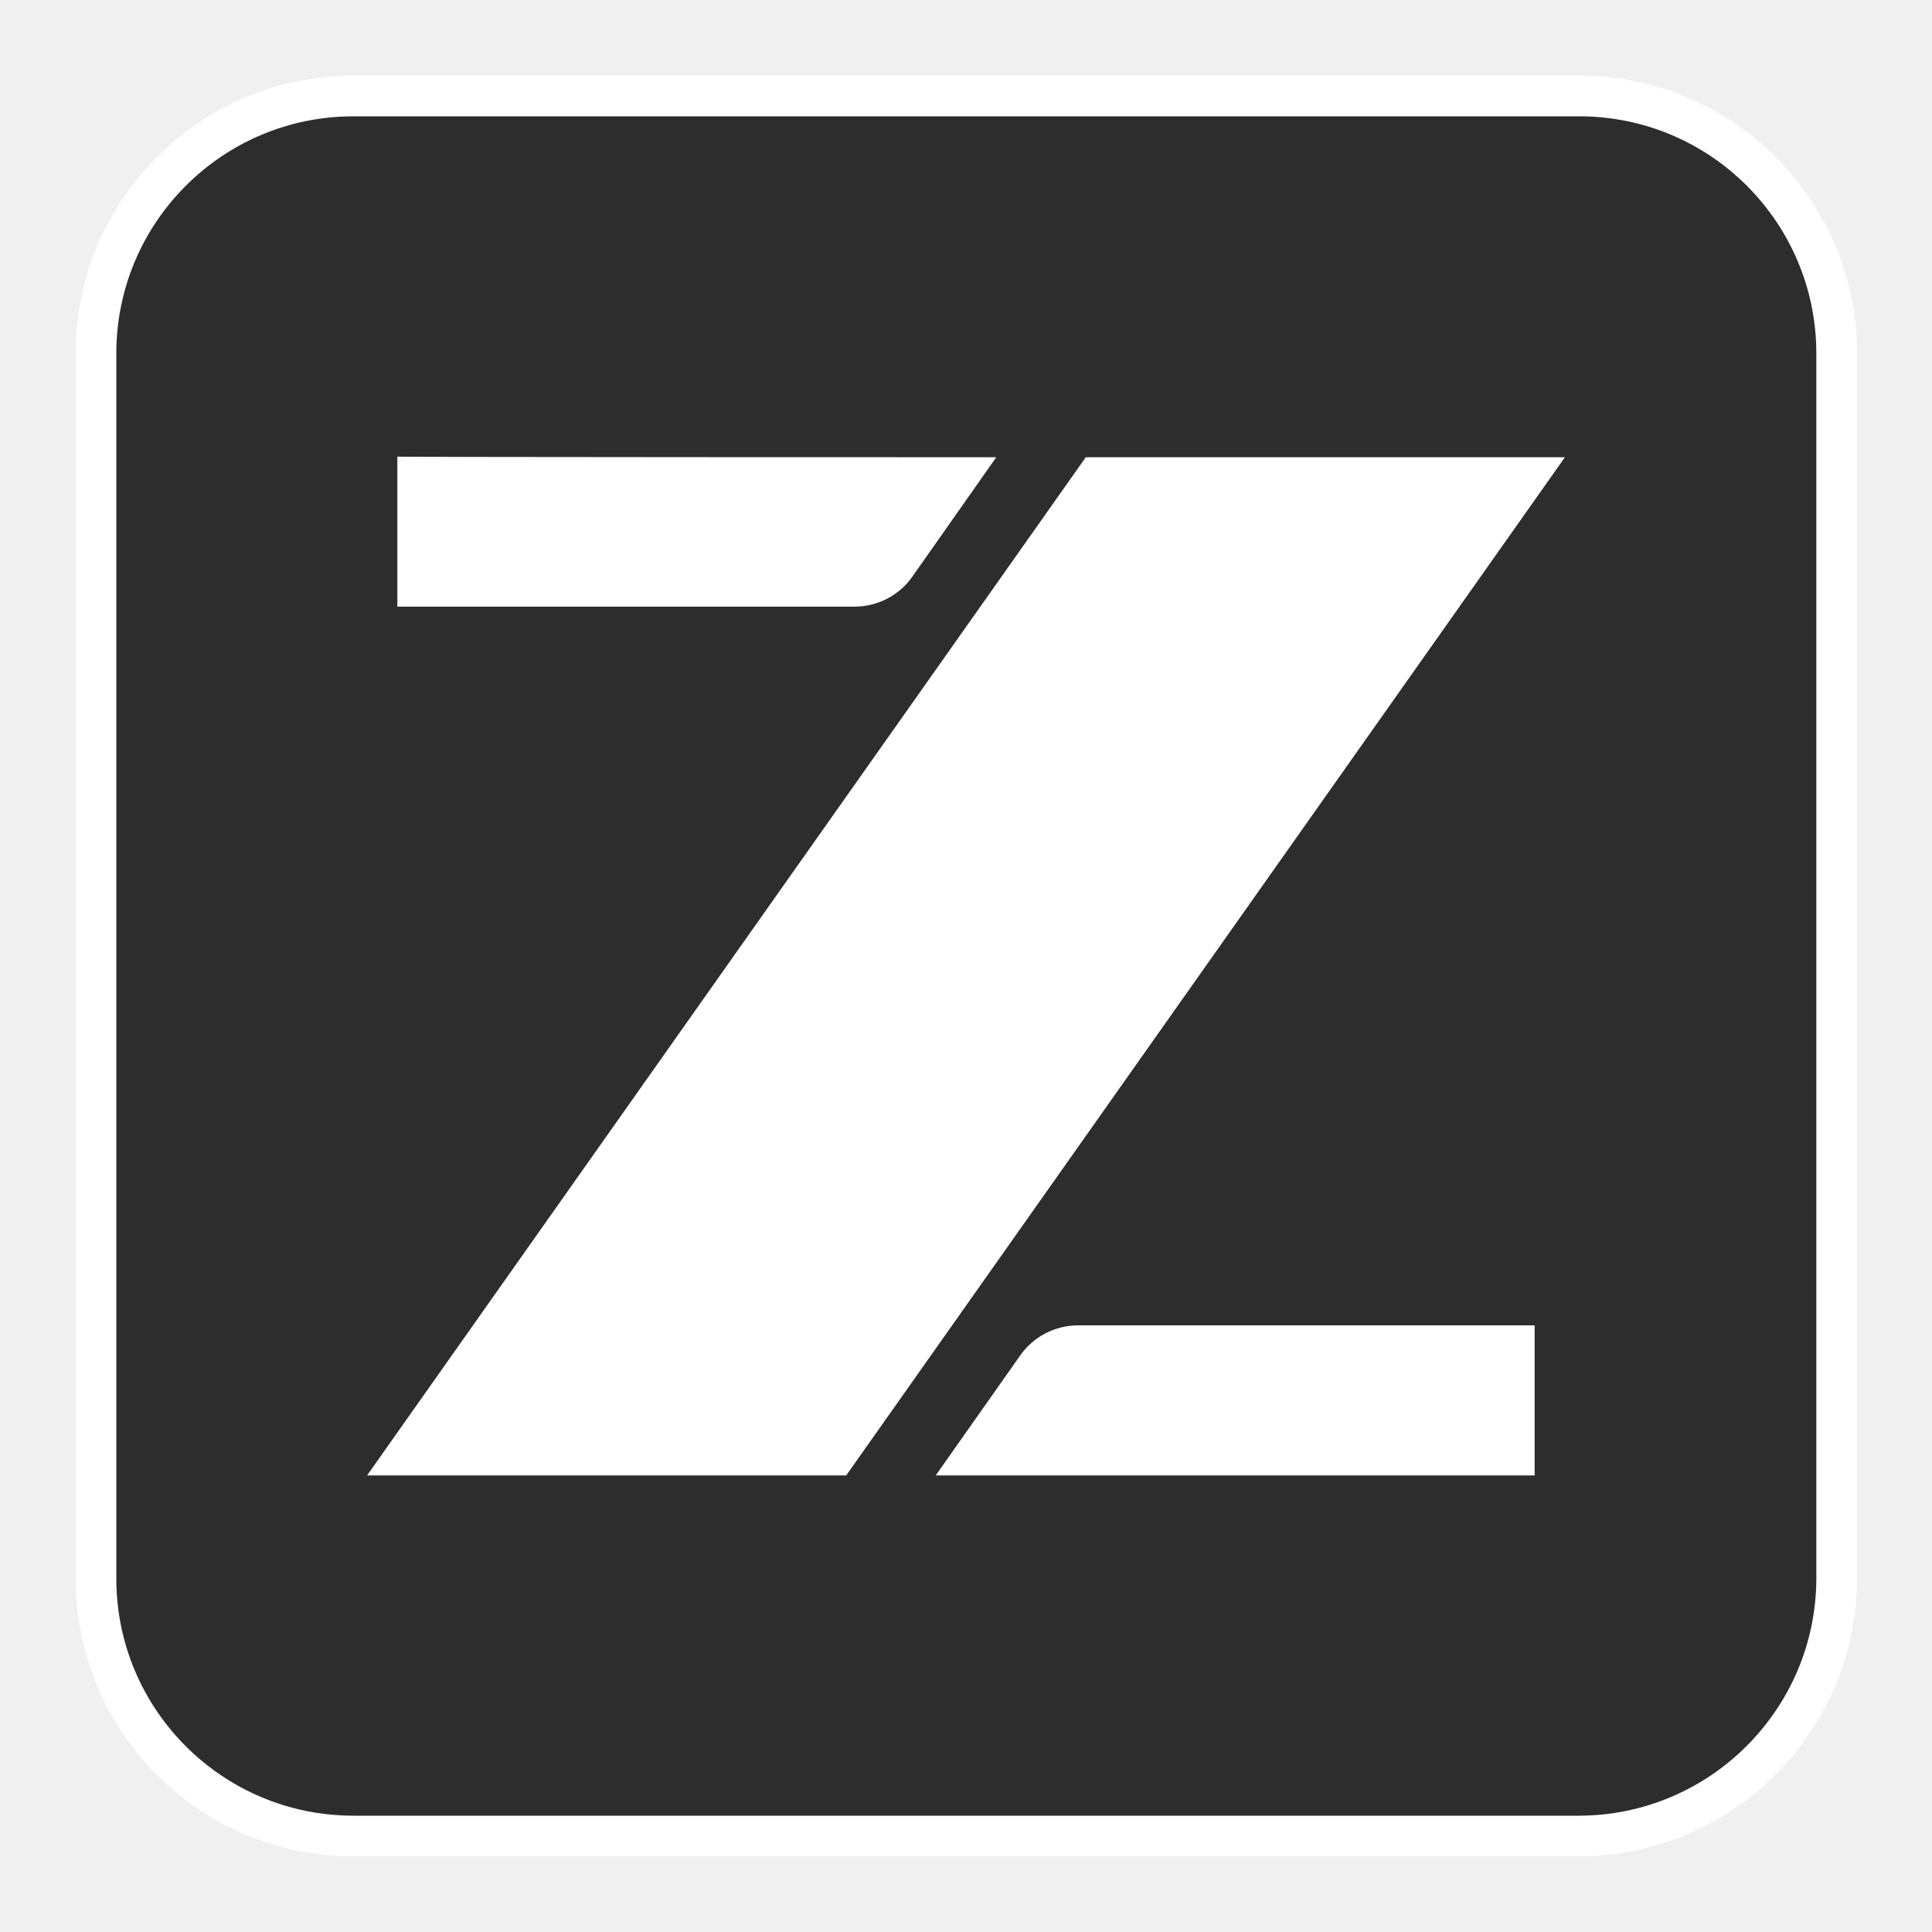
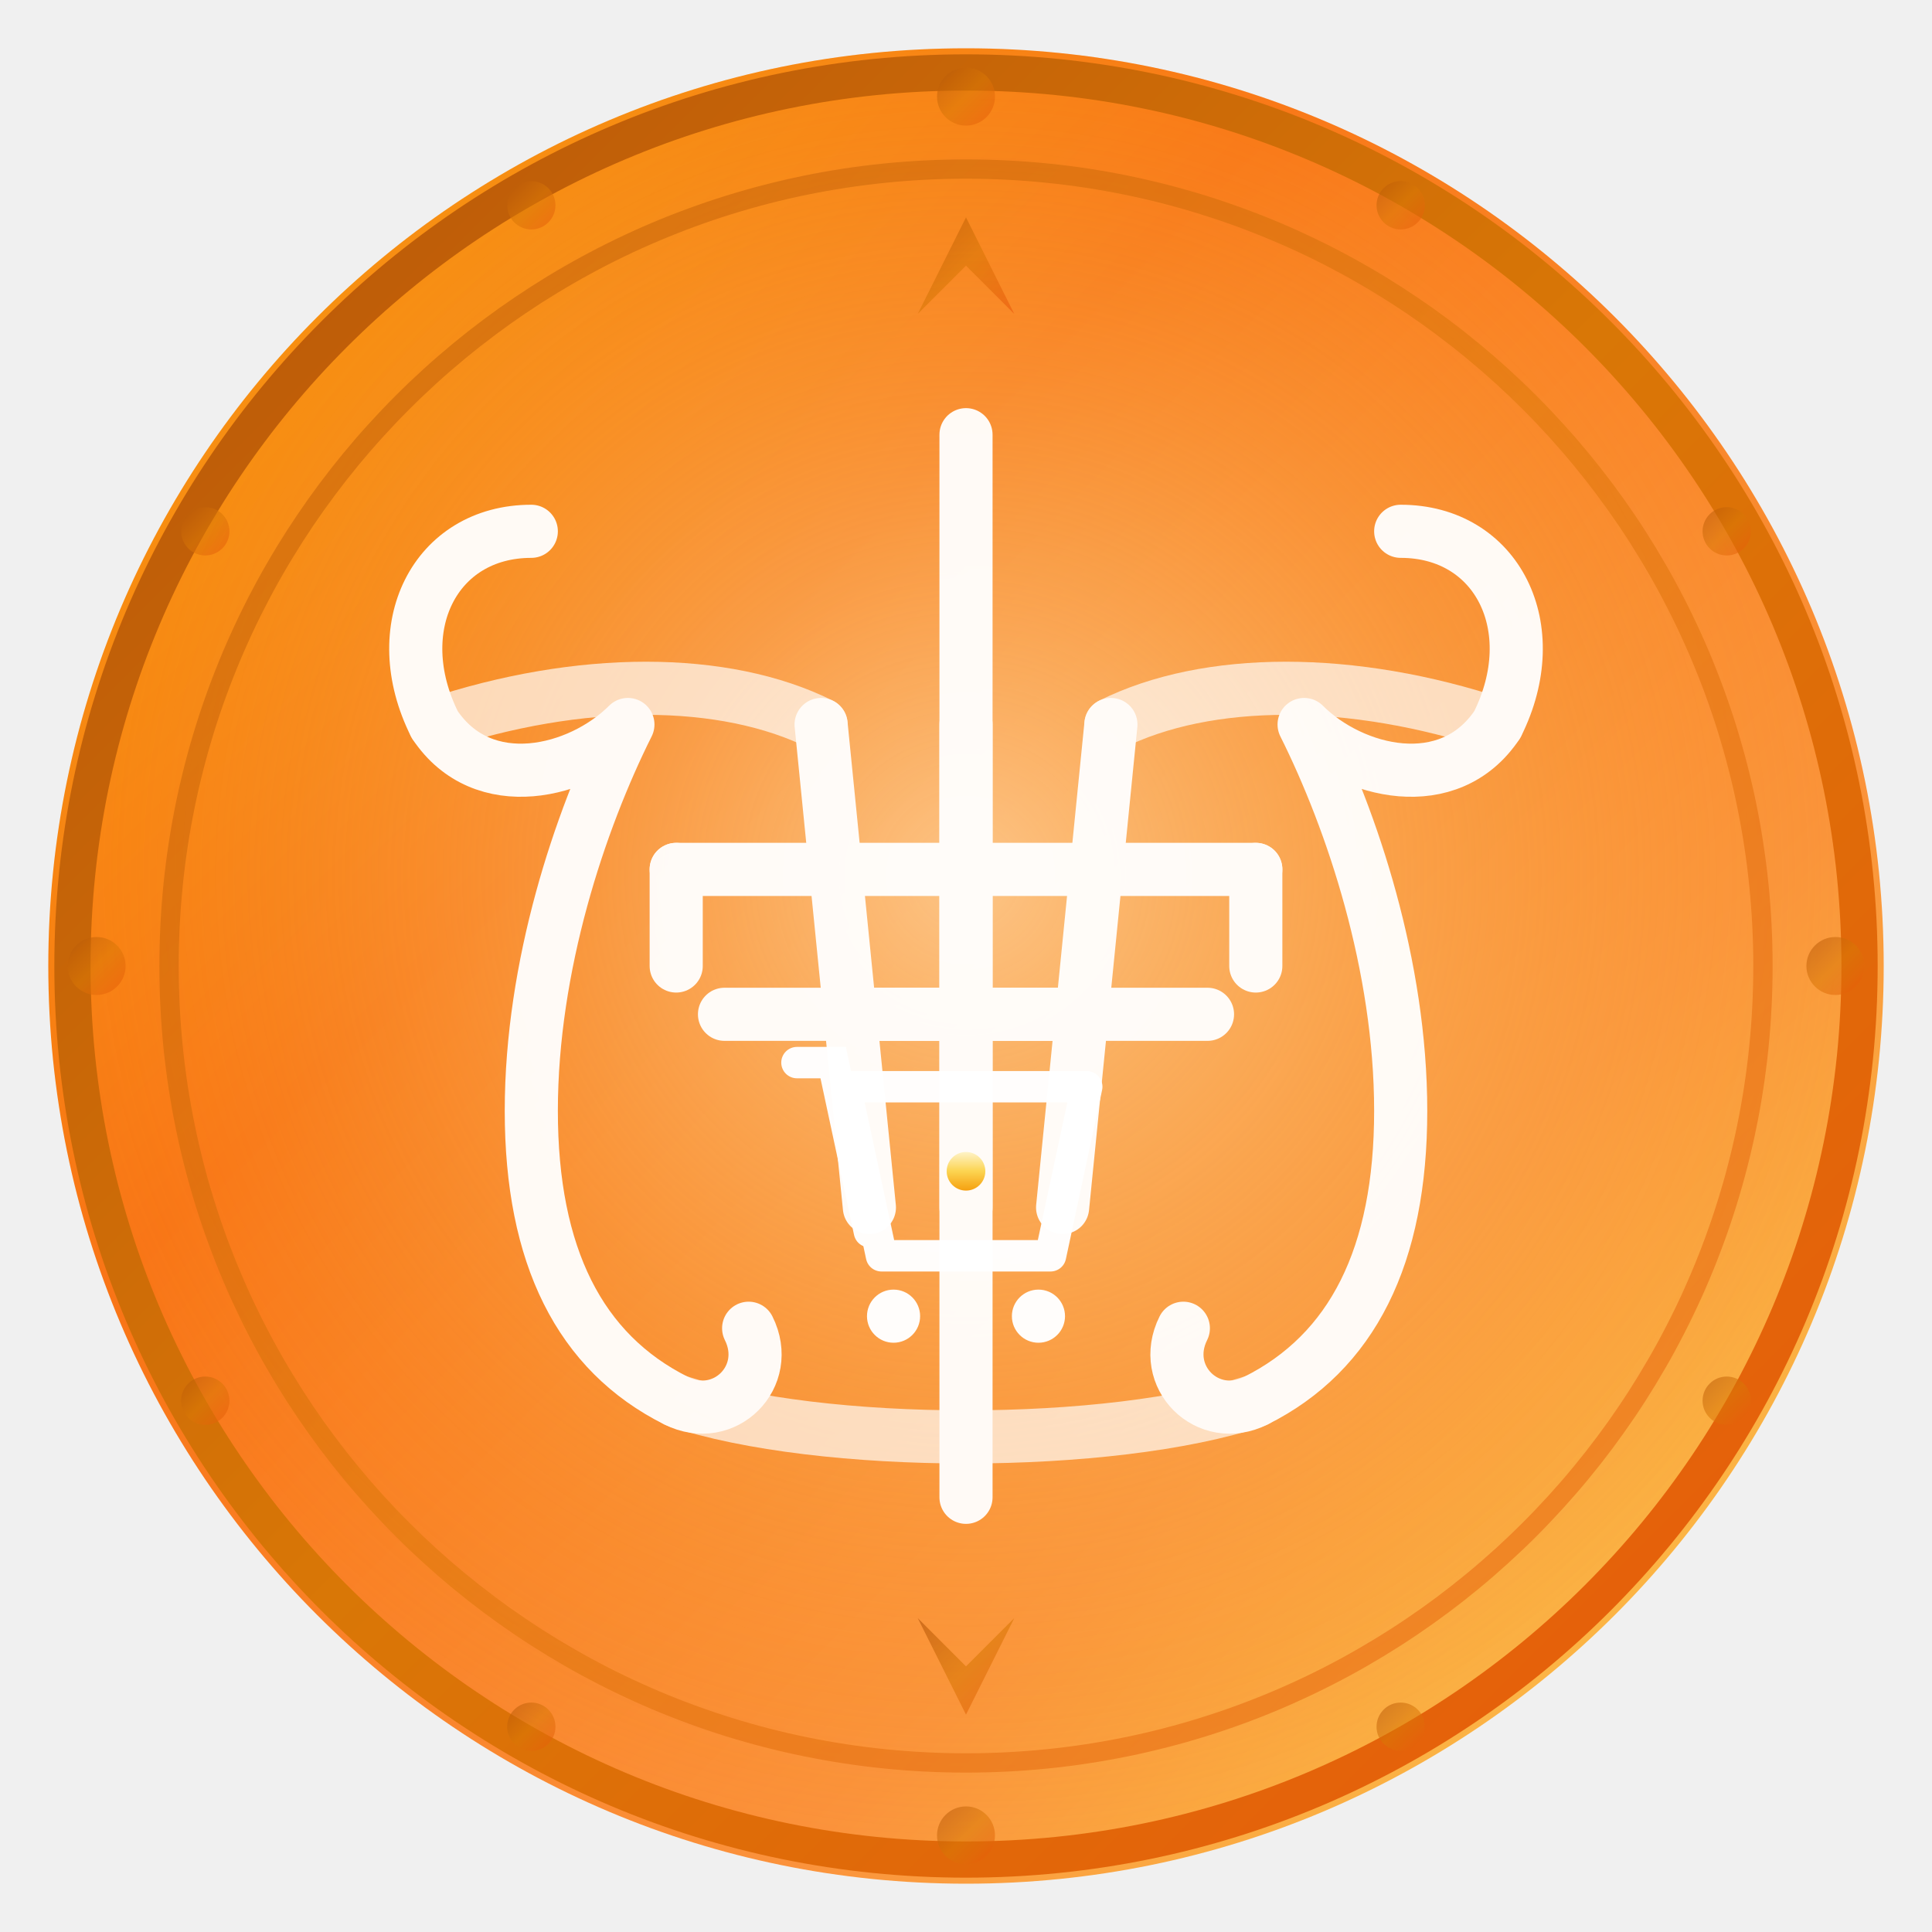
- <svg xmlns="http://www.w3.org/2000/svg" version="1.1" x="0px" y="0px" viewBox="0 0 30 30" style="enable-background:new 0 0 30 30;" xml:space="preserve">
+ <svg xmlns="http://www.w3.org/2000/svg" version="1.1" viewBox="0 0 80 80" width="80" height="80">
  <defs>
-     <style type="text/css">
-     .st194{fill:#2D2D2D;stroke:#FFFFFF;stroke-width:0.632;stroke-miterlimit:10;}
-     .st23{fill:#FFFFFF;}
- 
-     .z-breathe {
-       animation: breathe 2.5s ease-in-out infinite;
-     }
- 
-     @keyframes breathe {
-       0%, 100% { opacity: 0.7; }
-       50% { opacity: 1; }
-     }
-   </style>
+     <linearGradient id="rafaabGold" x1="0%" y1="0%" x2="100%" y2="100%">
+       <stop offset="0%" stop-color="#F59E0B" />
+       <stop offset="35%" stop-color="#F97316" />
+       <stop offset="70%" stop-color="#FB923C" />
+       <stop offset="100%" stop-color="#FCD34D" />
+     </linearGradient>
+     <linearGradient id="rafaabGoldDark" x1="0%" y1="0%" x2="100%" y2="100%">
+       <stop offset="0%" stop-color="#B45309" />
+       <stop offset="50%" stop-color="#D97706" />
+       <stop offset="100%" stop-color="#EA580C" />
+     </linearGradient>
+     <linearGradient id="rafaabGoldLight" x1="0%" y1="0%" x2="0%" y2="100%">
+       <stop offset="0%" stop-color="#FEF3C7" />
+       <stop offset="50%" stop-color="#FCD34D" />
+       <stop offset="100%" stop-color="#F59E0B" />
+     </linearGradient>
+     <radialGradient id="rafaabGlow" cx="50%" cy="45%" r="55%">
+       <stop offset="0%" stop-color="#FEF3C7" stop-opacity="0.6" />
+       <stop offset="100%" stop-color="#F59E0B" stop-opacity="0" />
+     </radialGradient>
+     <style>
+       .rafaab-breathe {
+         animation: rafaab-breathe 3s ease-in-out infinite;
+         transform-origin: center;
+       }
+       @keyframes rafaab-breathe {
+         0%, 100% { opacity: 0.82; }
+         50% { opacity: 1; }
+       }
+       .rafaab-shimmer {
+         animation: rafaab-shimmer 4s ease-in-out infinite;
+       }
+       @keyframes rafaab-shimmer {
+         0%, 100% { opacity: 0.7; }
+         50% { opacity: 1; }
+       }
+     </style>
  </defs>
-   <g>
-     <path class="st194" d="M24.51,28.51H5.49c-2.21,0-4-1.79-4-4V5.49c0-2.21,1.79-4,4-4h19.03c2.21,0,4,1.79,4,4v19.03     C28.51,26.72,26.72,28.51,24.51,28.51z" />
-     <g class="z-breathe">
-       <path class="st23" d="M15.47,7.1l-1.3,1.85c-0.2,0.29-0.54,0.47-0.9,0.47h-7.1V7.09C6.16,7.1,15.47,7.1,15.47,7.1z" />
-       <polygon class="st23" points="24.3,7.1 13.14,22.91 5.7,22.91 16.86,7.1" />
-       <path class="st23" d="M14.53,22.91l1.31-1.86c0.2-0.29,0.54-0.47,0.9-0.47h7.09v2.33H14.53z" />
+   <g class="rafaab-breathe">
+     <circle cx="40" cy="40" r="38" fill="url(#rafaabGold)" />
+     <circle cx="40" cy="40" r="38" fill="url(#rafaabGlow)" />
+     <circle cx="40" cy="40" r="37" fill="none" stroke="url(#rafaabGoldDark)" stroke-width="1.5" />
+     <g fill="url(#rafaabGoldDark)" opacity="0.55">
+       <circle cx="40" cy="4" r="1.2" />
+       <circle cx="58" cy="8.5" r="1" />
+       <circle cx="71.5" cy="22" r="1" />
+       <circle cx="76" cy="40" r="1.2" />
+       <circle cx="71.5" cy="58" r="1" />
+       <circle cx="58" cy="71.5" r="1" />
+       <circle cx="40" cy="76" r="1.2" />
+       <circle cx="22" cy="71.5" r="1" />
+       <circle cx="8.5" cy="58" r="1" />
+       <circle cx="4" cy="40" r="1.2" />
+       <circle cx="8.5" cy="22" r="1" />
+       <circle cx="22" cy="8.5" r="1" />
    </g>
+     <circle cx="40" cy="40" r="33" fill="none" stroke="url(#rafaabGoldDark)" stroke-width="0.8" opacity="0.5" />
+   </g>
+   <g class="rafaab-shimmer" fill="none" stroke="#FFFFFF" stroke-width="2.2" stroke-linecap="round" stroke-linejoin="round" opacity="0.95">
+     <path d="M22 22 C18 22 16 26 18 30 C20 33 24 32 26 30 C24 34 22 40 22 46 C22 52 24 56 28 58 C30 59 32 57 31 55" />
+     <path d="M58 22 C62 22 64 26 62 30 C60 33 56 32 54 30 C56 34 58 40 58 46 C58 52 56 56 52 58 C50 59 48 57 49 55" />
+     <path d="M40 18 L40 62" />
+     <path d="M28 36 L52 36" />
+     <path d="M28 36 L28 40 M52 36 L52 40" />
+     <path d="M34 30 L36 50 M30 42 L40 42" />
+     <path d="M40 30 L40 50 M36 42 L44 42" />
+     <path d="M46 30 L44 50 M40 42 L50 42" />
+     <path d="M18 30 C24 28 30 28 34 30" opacity="0.7" />
+     <path d="M62 30 C56 28 50 28 46 30" opacity="0.7" />
+     <path d="M28 58 C34 60 46 60 52 58" opacity="0.7" />
+   </g>
+   <g class="rafaab-breathe" fill="#FFFFFF" opacity="0.98">
+     <path d="M35 45 L45 45 L43.5 52 L36.5 52 Z" fill="none" stroke="#FFFFFF" stroke-width="1.3" stroke-linejoin="round" />
+     <path d="M33 44 L34.5 44 L36 51" fill="none" stroke="#FFFFFF" stroke-width="1.3" stroke-linecap="round" />
+     <circle cx="37" cy="54.5" r="1.1" fill="#FFFFFF" />
+     <circle cx="43" cy="54.5" r="1.1" fill="#FFFFFF" />
+     <circle cx="40" cy="48.5" r="0.8" fill="url(#rafaabGoldLight)" />
+   </g>
+   <g class="rafaab-shimmer" fill="url(#rafaabGoldDark)" opacity="0.6">
+     <path d="M40 9 L42 13 L40 11 L38 13 Z" />
+     <path d="M40 71 L42 67 L40 69 L38 67 Z" />
  </g>
</svg>
